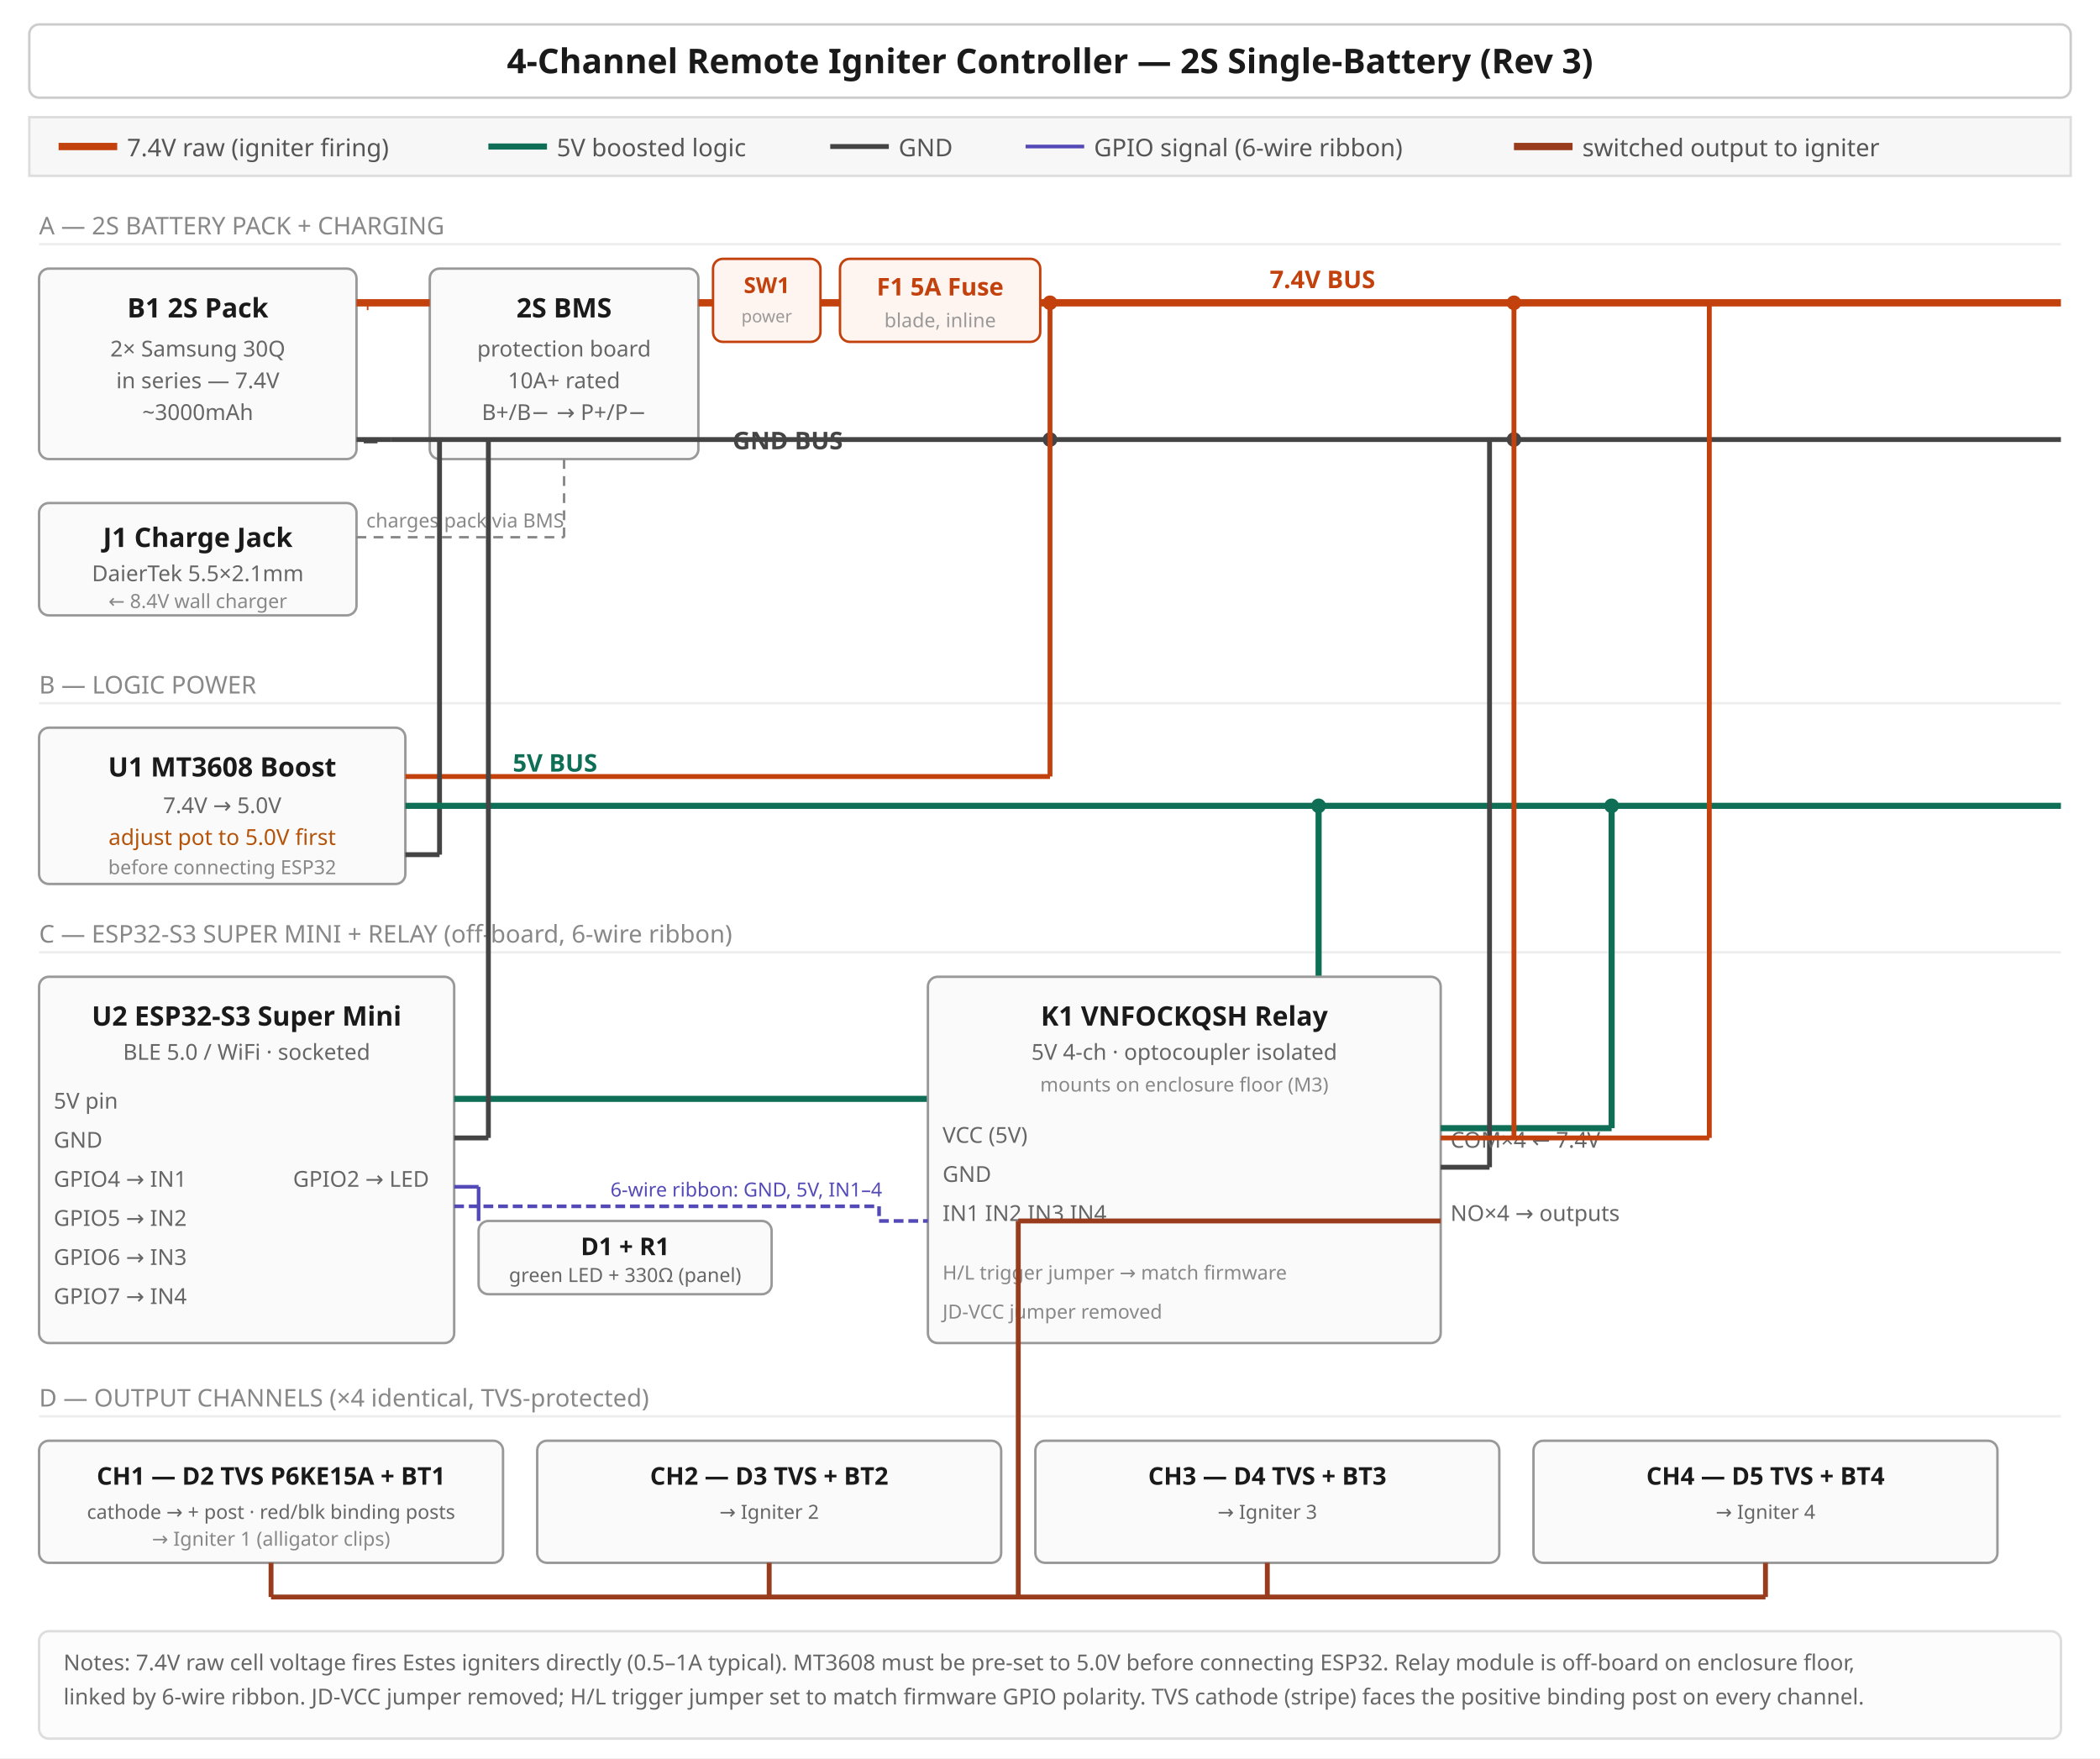
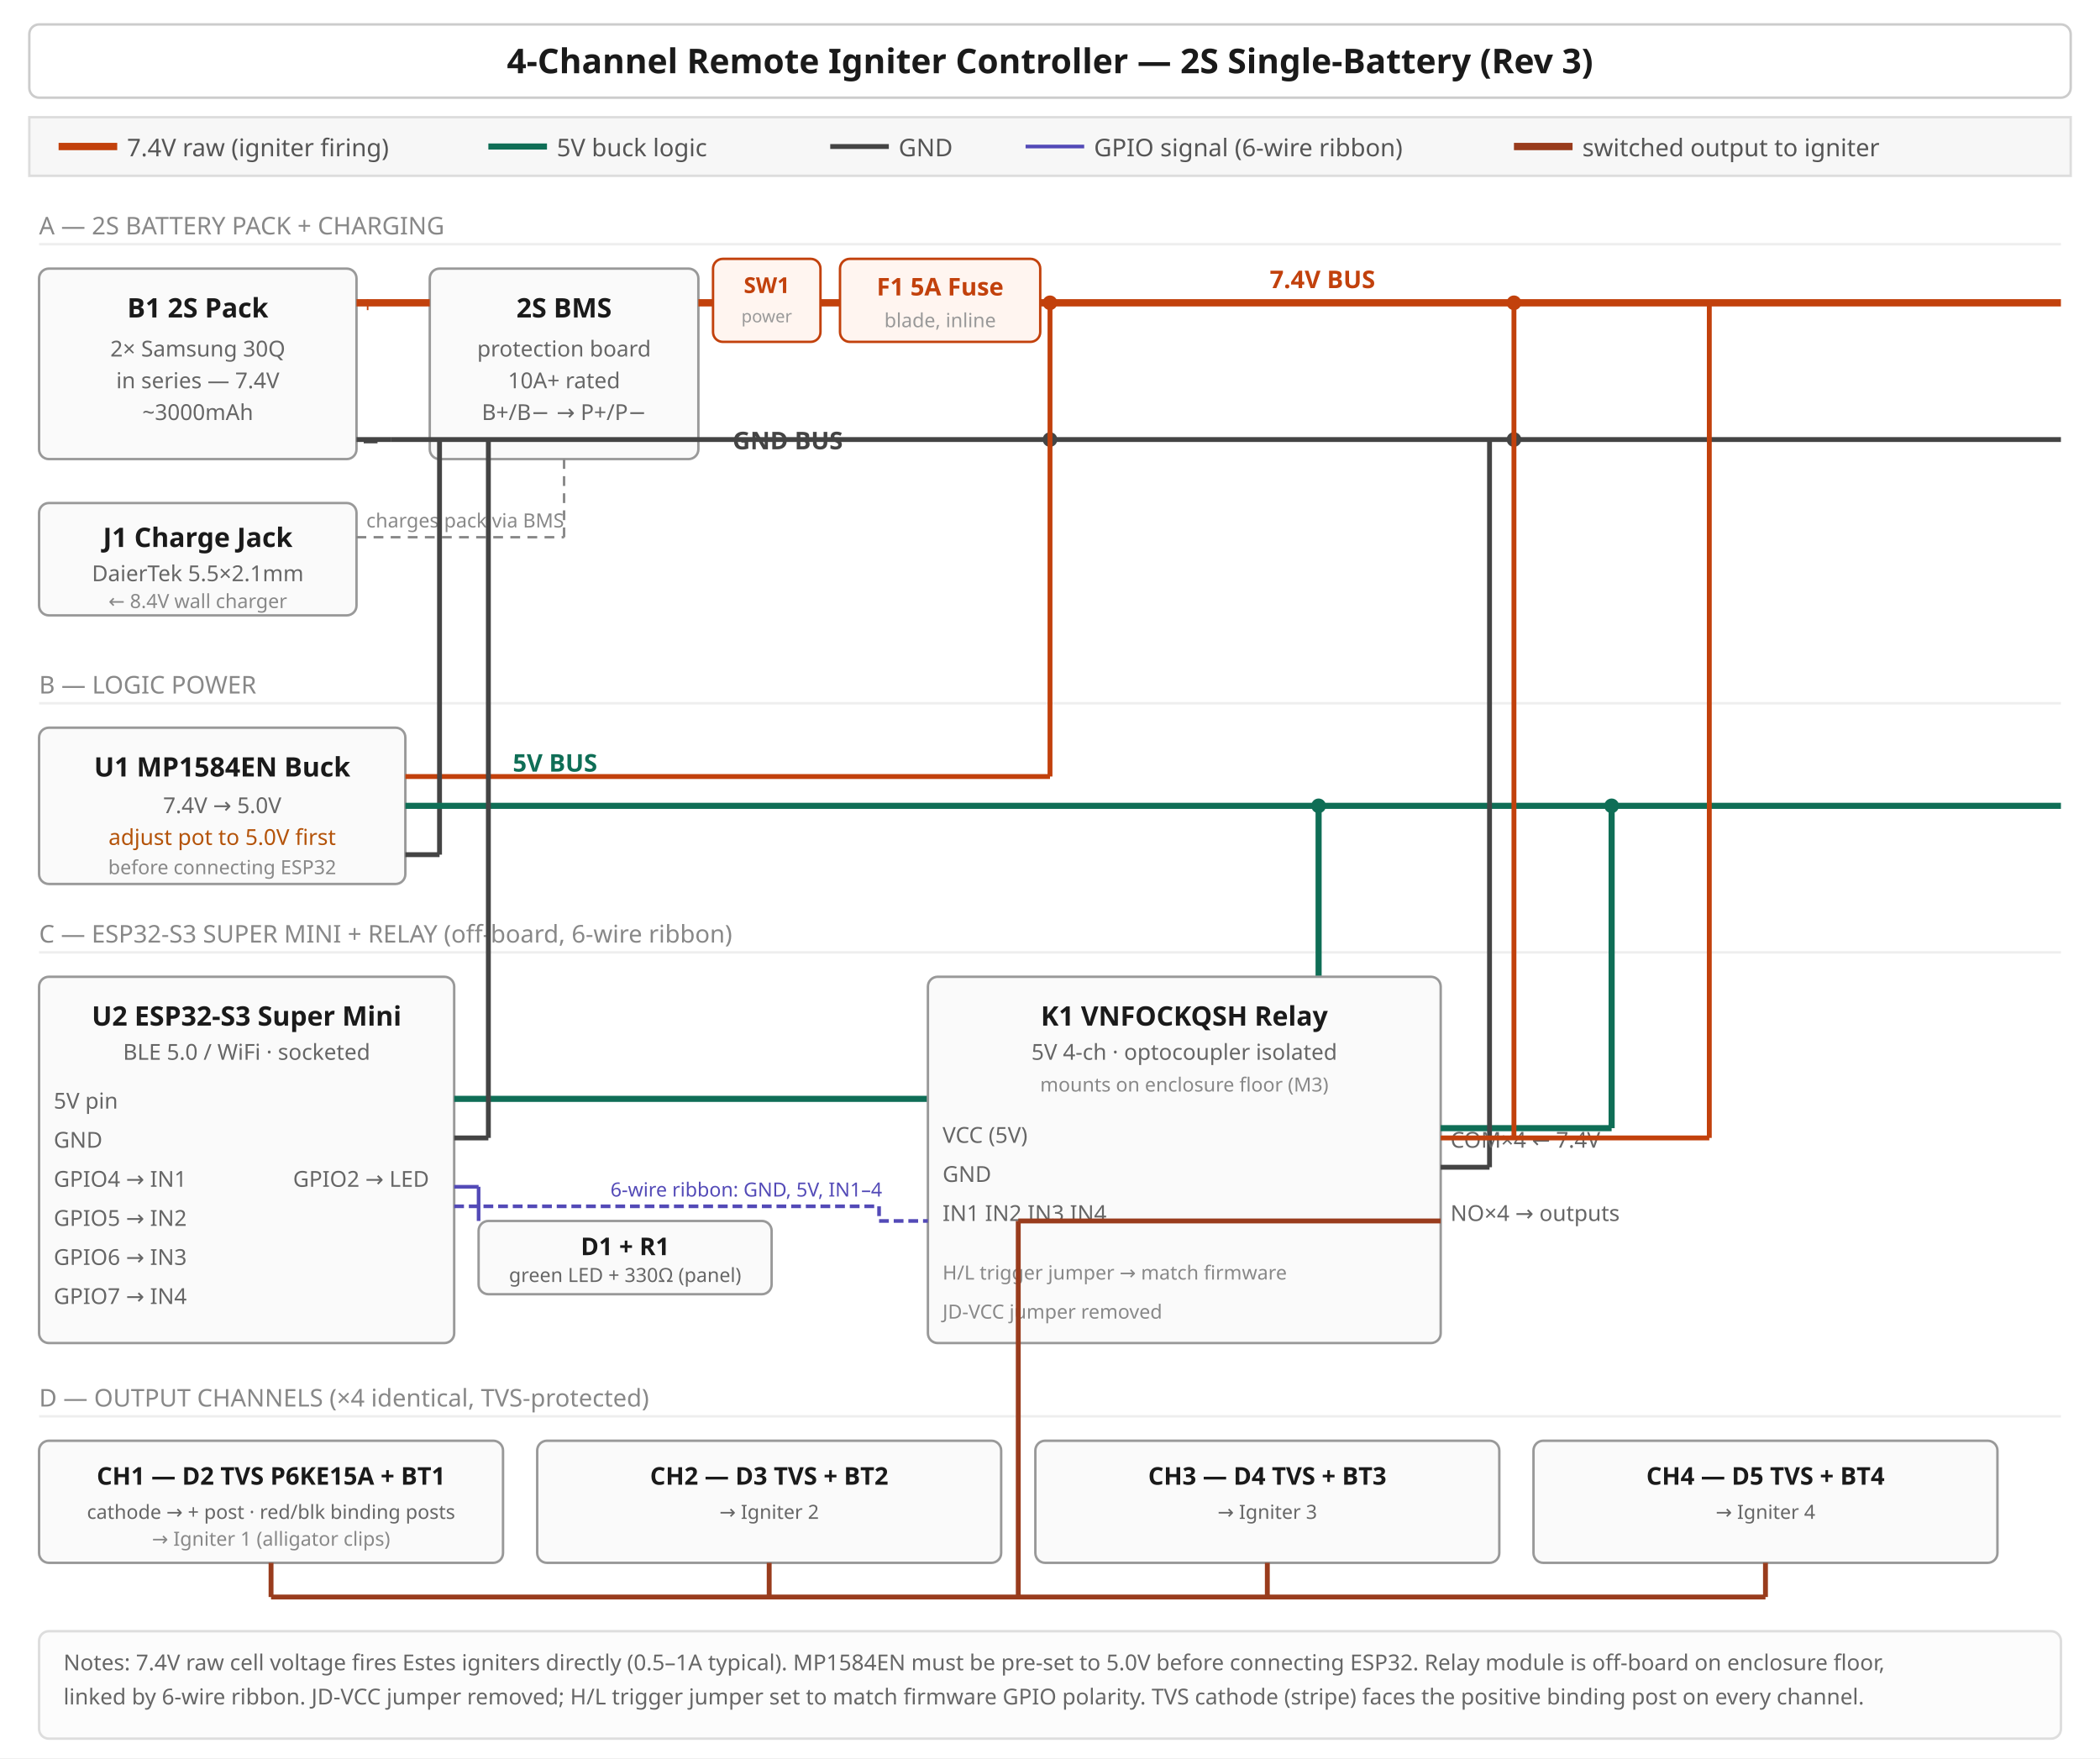
<svg xmlns="http://www.w3.org/2000/svg" width="860" height="720" viewBox="0 0 860 720" font-family="sans-serif">
  <defs>
    <marker id="arr" viewBox="0 0 10 10" refX="8" refY="5" markerWidth="6" markerHeight="6" orient="auto-start-reverse">
      <path d="M2 1L8 5L2 9" fill="none" stroke="context-stroke" stroke-width="1.5" stroke-linecap="round" stroke-linejoin="round" />
    </marker>
  </defs>
  <rect x="0" y="0" width="860" height="720" fill="#ffffff" />
  <rect x="12" y="10" width="836" height="30" rx="4" fill="none" stroke="#cccccc" />
  <text x="430" y="30" text-anchor="middle" font-size="14" font-weight="600" fill="#1a1a1a">4-Channel Remote Igniter Controller — 2S Single-Battery (Rev 3)</text>
  <rect x="12" y="48" width="836" height="24" rx="0" fill="#f7f7f7" stroke="#dddddd" />
  <line x1="24" y1="60" x2="48" y2="60" stroke="#c2410c" stroke-width="3" />
  <text x="52" y="64" font-size="10" fill="#555">7.4V raw (igniter firing)</text>
  <line x1="200" y1="60" x2="224" y2="60" stroke="#0f6e56" stroke-width="2.5" />
-   <text x="228" y="64" font-size="10" fill="#555">5V boosted logic</text>
+   <text x="228" y="64" font-size="10" fill="#555">5V buck logic</text>
  <line x1="340" y1="60" x2="364" y2="60" stroke="#444" stroke-width="2" />
  <text x="368" y="64" font-size="10" fill="#555">GND</text>
  <line x1="420" y1="60" x2="444" y2="60" stroke="#534ab7" stroke-width="1.5" />
  <text x="448" y="64" font-size="10" fill="#555">GPIO signal (6-wire ribbon)</text>
  <line x1="620" y1="60" x2="644" y2="60" stroke="#993c1d" stroke-width="3" />
  <text x="648" y="64" font-size="10" fill="#555">switched output to igniter</text>
  <text x="16" y="96" font-size="10" fill="#888">A — 2S BATTERY PACK + CHARGING</text>
  <line x1="16" y1="100" x2="844" y2="100" stroke="#eee" />
  <rect x="16" y="110" width="130" height="78" rx="4" fill="#fafafa" stroke="#999" />
  <text x="81" y="130" text-anchor="middle" font-size="11" font-weight="600" fill="#1a1a1a">B1  2S Pack</text>
  <text x="81" y="146" text-anchor="middle" font-size="9" fill="#666">2× Samsung 30Q</text>
  <text x="81" y="159" text-anchor="middle" font-size="9" fill="#666">in series — 7.4V</text>
  <text x="81" y="172" text-anchor="middle" font-size="9" fill="#666">~3000mAh</text>
  <text x="148" y="128" font-size="9" fill="#c2410c">+</text>
  <text x="148" y="184" font-size="9" fill="#444">−</text>
  <rect x="176" y="110" width="110" height="78" rx="4" fill="#fafafa" stroke="#999" />
  <text x="231" y="130" text-anchor="middle" font-size="11" font-weight="600" fill="#1a1a1a">2S BMS</text>
  <text x="231" y="146" text-anchor="middle" font-size="9" fill="#666">protection board</text>
  <text x="231" y="159" text-anchor="middle" font-size="9" fill="#666">10A+ rated</text>
  <text x="231" y="172" text-anchor="middle" font-size="9" fill="#666">B+/B− → P+/P−</text>
  <line x1="146" y1="124" x2="176" y2="124" stroke="#c2410c" stroke-width="3" />
  <line x1="146" y1="180" x2="160" y2="180" stroke="#444" stroke-width="2" />
  <line x1="160" y1="180" x2="160" y2="124" stroke="#444" stroke-width="0" />
  <rect x="16" y="206" width="130" height="46" rx="4" fill="#fafafa" stroke="#999" />
  <text x="81" y="224" text-anchor="middle" font-size="11" font-weight="600" fill="#1a1a1a">J1  Charge Jack</text>
  <text x="81" y="238" text-anchor="middle" font-size="9" fill="#666">DaierTek 5.5×2.1mm</text>
  <text x="81" y="249" text-anchor="middle" font-size="8" fill="#888">← 8.4V wall charger</text>
  <line x1="146" y1="220" x2="231" y2="220" stroke="#888" stroke-width="1" stroke-dasharray="4 3" />
  <line x1="231" y1="220" x2="231" y2="188" stroke="#888" stroke-width="1" stroke-dasharray="4 3" />
  <text x="150" y="216" font-size="8" fill="#888">charges pack via BMS</text>
  <text x="520" y="118" font-size="10" font-weight="600" fill="#c2410c">7.4V BUS</text>
  <line x1="286" y1="124" x2="844" y2="124" stroke="#c2410c" stroke-width="3" />
  <circle cx="430" cy="124" r="3" fill="#c2410c" />
  <circle cx="620" cy="124" r="3" fill="#c2410c" />
  <text x="300" y="184" font-size="10" font-weight="600" fill="#444">GND BUS</text>
  <line x1="160" y1="180" x2="844" y2="180" stroke="#444" stroke-width="2" />
  <circle cx="430" cy="180" r="3" fill="#444" />
  <circle cx="620" cy="180" r="3" fill="#444" />
  <rect x="292" y="106" width="44" height="34" rx="4" fill="#fff5f0" stroke="#c2410c" />
  <text x="314" y="120" text-anchor="middle" font-size="9" font-weight="600" fill="#c2410c">SW1</text>
  <text x="314" y="132" text-anchor="middle" font-size="7" fill="#999">power</text>
  <rect x="344" y="106" width="82" height="34" rx="4" fill="#fff5f0" stroke="#c2410c" />
  <text x="385" y="121" text-anchor="middle" font-size="10" font-weight="600" fill="#c2410c">F1  5A Fuse</text>
  <text x="385" y="134" text-anchor="middle" font-size="8" fill="#999">blade, inline</text>
  <text x="16" y="284" font-size="10" fill="#888">B — LOGIC POWER</text>
  <line x1="16" y1="288" x2="844" y2="288" stroke="#eee" />
  <rect x="16" y="298" width="150" height="64" rx="4" fill="#fafafa" stroke="#999" />
-   <text x="91" y="318" text-anchor="middle" font-size="11" font-weight="600" fill="#1a1a1a">U1  MT3608 Boost</text>
+   <text x="91" y="318" text-anchor="middle" font-size="11" font-weight="600" fill="#1a1a1a">U1  MP1584EN Buck</text>
  <text x="91" y="333" text-anchor="middle" font-size="9" fill="#666">7.4V → 5.0V</text>
  <text x="91" y="346" text-anchor="middle" font-size="9" fill="#b45309">adjust pot to 5.0V first</text>
  <text x="91" y="358" text-anchor="middle" font-size="8" fill="#888">before connecting ESP32</text>
  <line x1="430" y1="124" x2="430" y2="318" stroke="#c2410c" stroke-width="2" />
  <line x1="430" y1="318" x2="166" y2="318" stroke="#c2410c" stroke-width="2" />
  <line x1="430" y1="180" x2="430" y2="350" stroke="#444" stroke-width="0" />
  <line x1="166" y1="350" x2="180" y2="350" stroke="#444" stroke-width="2" />
  <line x1="180" y1="350" x2="180" y2="180" stroke="#444" stroke-width="2" />
  <text x="210" y="316" font-size="10" font-weight="600" fill="#0f6e56">5V BUS</text>
  <line x1="166" y1="330" x2="844" y2="330" stroke="#0f6e56" stroke-width="2.5" />
  <circle cx="540" cy="330" r="3" fill="#0f6e56" />
  <circle cx="660" cy="330" r="3" fill="#0f6e56" />
  <text x="16" y="386" font-size="10" fill="#888">C — ESP32-S3 SUPER MINI + RELAY (off-board, 6-wire ribbon)</text>
  <line x1="16" y1="390" x2="844" y2="390" stroke="#eee" />
  <rect x="16" y="400" width="170" height="150" rx="4" fill="#fafafa" stroke="#999" />
  <text x="101" y="420" text-anchor="middle" font-size="11" font-weight="600" fill="#1a1a1a">U2  ESP32-S3 Super Mini</text>
  <text x="101" y="434" text-anchor="middle" font-size="9" fill="#666">BLE 5.0 / WiFi · socketed</text>
  <text x="22" y="454" font-size="9" fill="#666">5V pin</text>
  <text x="22" y="470" font-size="9" fill="#666">GND</text>
  <text x="22" y="486" font-size="9" fill="#666">GPIO4 → IN1</text>
  <text x="22" y="502" font-size="9" fill="#666">GPIO5 → IN2</text>
  <text x="22" y="518" font-size="9" fill="#666">GPIO6 → IN3</text>
  <text x="22" y="534" font-size="9" fill="#666">GPIO7 → IN4</text>
  <text x="120" y="486" font-size="9" fill="#666">GPIO2 → LED</text>
  <line x1="540" y1="330" x2="540" y2="450" stroke="#0f6e56" stroke-width="2.5" />
  <line x1="540" y1="450" x2="186" y2="450" stroke="#0f6e56" stroke-width="2.5" />
  <line x1="186" y1="466" x2="200" y2="466" stroke="#444" stroke-width="2" />
  <line x1="200" y1="466" x2="200" y2="180" stroke="#444" stroke-width="2" />
  <rect x="120" y="496" width="60" height="0" fill="none" />
  <rect x="196" y="500" width="120" height="30" rx="4" fill="#fafafa" stroke="#999" />
  <text x="256" y="514" text-anchor="middle" font-size="10" font-weight="600" fill="#1a1a1a">D1 + R1</text>
  <text x="256" y="525" text-anchor="middle" font-size="8" fill="#666">green LED + 330Ω (panel)</text>
  <line x1="186" y1="486" x2="196" y2="486" stroke="#534ab7" stroke-width="1.5" />
  <line x1="196" y1="486" x2="196" y2="500" stroke="#534ab7" stroke-width="1.5" />
  <rect x="380" y="400" width="210" height="150" rx="4" fill="#fafafa" stroke="#999" />
  <text x="485" y="420" text-anchor="middle" font-size="11" font-weight="600" fill="#1a1a1a">K1  VNFOCKQSH Relay</text>
  <text x="485" y="434" text-anchor="middle" font-size="9" fill="#666">5V 4-ch · optocoupler isolated</text>
  <text x="485" y="447" text-anchor="middle" font-size="8" fill="#888">mounts on enclosure floor (M3)</text>
  <text x="386" y="468" font-size="9" fill="#666">VCC (5V)</text>
  <text x="386" y="484" font-size="9" fill="#666">GND</text>
  <text x="386" y="500" font-size="9" fill="#666">IN1  IN2  IN3  IN4</text>
  <text x="386" y="524" font-size="8" fill="#888">H/L trigger jumper → match firmware</text>
  <text x="386" y="540" font-size="8" fill="#888">JD-VCC jumper removed</text>
  <line x1="660" y1="330" x2="660" y2="462" stroke="#0f6e56" stroke-width="2.5" />
  <line x1="660" y1="462" x2="590" y2="462" stroke="#0f6e56" stroke-width="2.5" />
  <line x1="590" y1="478" x2="610" y2="478" stroke="#444" stroke-width="2" />
  <line x1="610" y1="478" x2="610" y2="180" stroke="#444" stroke-width="2" />
  <line x1="186" y1="494" x2="360" y2="494" stroke="#534ab7" stroke-width="1.5" stroke-dasharray="4 2" />
  <line x1="360" y1="494" x2="360" y2="500" stroke="#534ab7" stroke-width="1.5" stroke-dasharray="4 2" />
  <line x1="360" y1="500" x2="380" y2="500" stroke="#534ab7" stroke-width="1.5" stroke-dasharray="4 2" />
  <text x="250" y="490" font-size="8" fill="#534ab7">6-wire ribbon: GND, 5V, IN1–4</text>
  <text x="594" y="470" font-size="9" fill="#666">COM×4 ← 7.4V</text>
  <text x="594" y="500" font-size="9" fill="#666">NO×4 → outputs</text>
  <line x1="620" y1="124" x2="620" y2="466" stroke="#c2410c" stroke-width="2" />
  <line x1="620" y1="466" x2="590" y2="466" stroke="#c2410c" stroke-width="0" />
  <line x1="700" y1="124" x2="700" y2="466" stroke="#c2410c" stroke-width="2" />
  <line x1="700" y1="466" x2="590" y2="466" stroke="#c2410c" stroke-width="2" />
  <text x="16" y="576" font-size="10" fill="#888">D — OUTPUT CHANNELS (×4 identical, TVS-protected)</text>
  <line x1="16" y1="580" x2="844" y2="580" stroke="#eee" />
  <rect x="16" y="590" width="190" height="50" rx="4" fill="#fafafa" stroke="#999" />
  <text x="111" y="608" text-anchor="middle" font-size="10" font-weight="600" fill="#1a1a1a">CH1 — D2 TVS P6KE15A + BT1</text>
  <text x="111" y="622" text-anchor="middle" font-size="8" fill="#666">cathode → + post · red/blk binding posts</text>
  <text x="111" y="633" text-anchor="middle" font-size="8" fill="#888">→ Igniter 1 (alligator clips)</text>
  <rect x="220" y="590" width="190" height="50" rx="4" fill="#fafafa" stroke="#999" />
  <text x="315" y="608" text-anchor="middle" font-size="10" font-weight="600" fill="#1a1a1a">CH2 — D3 TVS + BT2</text>
  <text x="315" y="622" text-anchor="middle" font-size="8" fill="#666">→ Igniter 2</text>
  <rect x="424" y="590" width="190" height="50" rx="4" fill="#fafafa" stroke="#999" />
  <text x="519" y="608" text-anchor="middle" font-size="10" font-weight="600" fill="#1a1a1a">CH3 — D4 TVS + BT3</text>
  <text x="519" y="622" text-anchor="middle" font-size="8" fill="#666">→ Igniter 3</text>
  <rect x="628" y="590" width="190" height="50" rx="4" fill="#fafafa" stroke="#999" />
  <text x="723" y="608" text-anchor="middle" font-size="10" font-weight="600" fill="#1a1a1a">CH4 — D5 TVS + BT4</text>
  <text x="723" y="622" text-anchor="middle" font-size="8" fill="#666">→ Igniter 4</text>
  <line x1="590" y1="500" x2="640" y2="500" stroke="#993c1d" stroke-width="0" />
  <line x1="111" y1="640" x2="111" y2="654" stroke="#993c1d" stroke-width="2" />
  <line x1="315" y1="640" x2="315" y2="654" stroke="#993c1d" stroke-width="2" />
  <line x1="519" y1="640" x2="519" y2="654" stroke="#993c1d" stroke-width="2" />
  <line x1="723" y1="640" x2="723" y2="654" stroke="#993c1d" stroke-width="2" />
  <line x1="111" y1="654" x2="723" y2="654" stroke="#993c1d" stroke-width="2" />
  <line x1="417" y1="550" x2="417" y2="654" stroke="#993c1d" stroke-width="0" />
  <line x1="590" y1="500" x2="417" y2="500" stroke="#993c1d" stroke-width="2" />
  <line x1="417" y1="500" x2="417" y2="654" stroke="#993c1d" stroke-width="2" />
  <rect x="16" y="668" width="828" height="44" rx="4" fill="#fcfcfc" stroke="#ddd" />
-   <text x="26" y="684" font-size="9" fill="#666">Notes: 7.4V raw cell voltage fires Estes igniters directly (0.5–1A typical). MT3608 must be pre-set to 5.0V before connecting ESP32. Relay module is off-board on enclosure floor,</text>
+   <text x="26" y="684" font-size="9" fill="#666">Notes: 7.4V raw cell voltage fires Estes igniters directly (0.5–1A typical). MP1584EN must be pre-set to 5.0V before connecting ESP32. Relay module is off-board on enclosure floor,</text>
  <text x="26" y="698" font-size="9" fill="#666">linked by 6-wire ribbon. JD-VCC jumper removed; H/L trigger jumper set to match firmware GPIO polarity. TVS cathode (stripe) faces the positive binding post on every channel.</text>
</svg>
